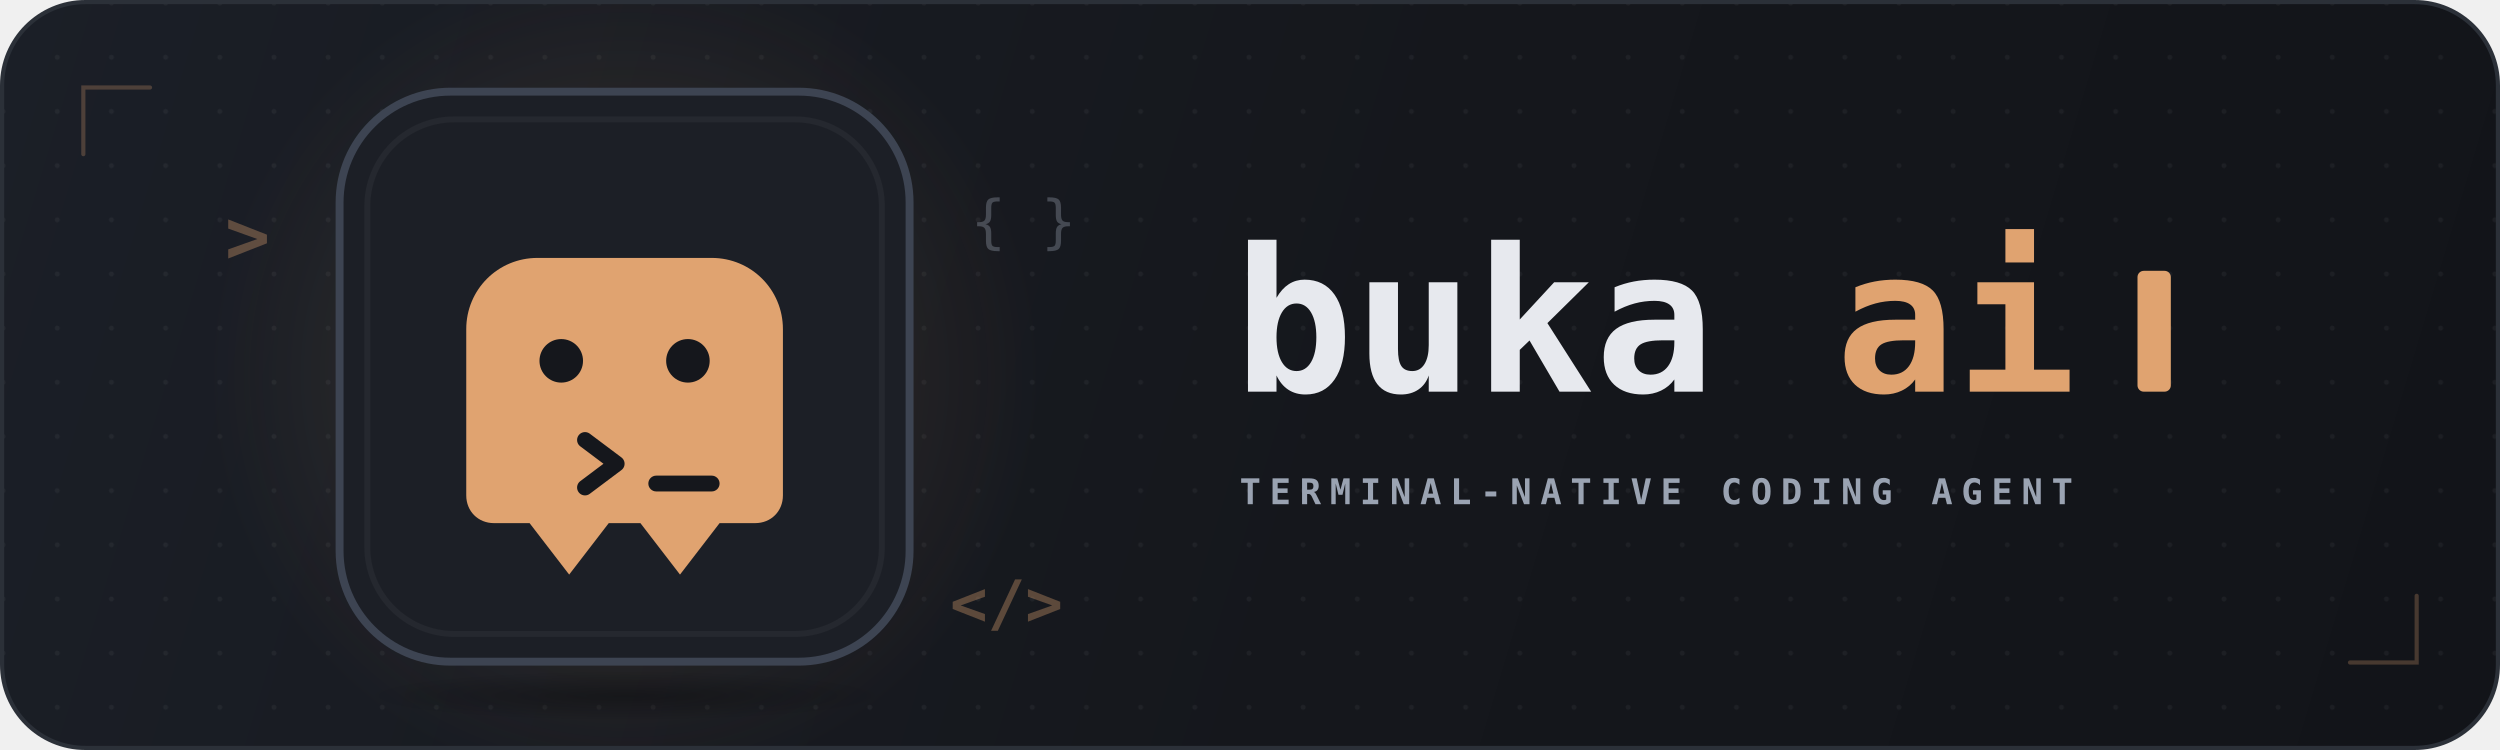
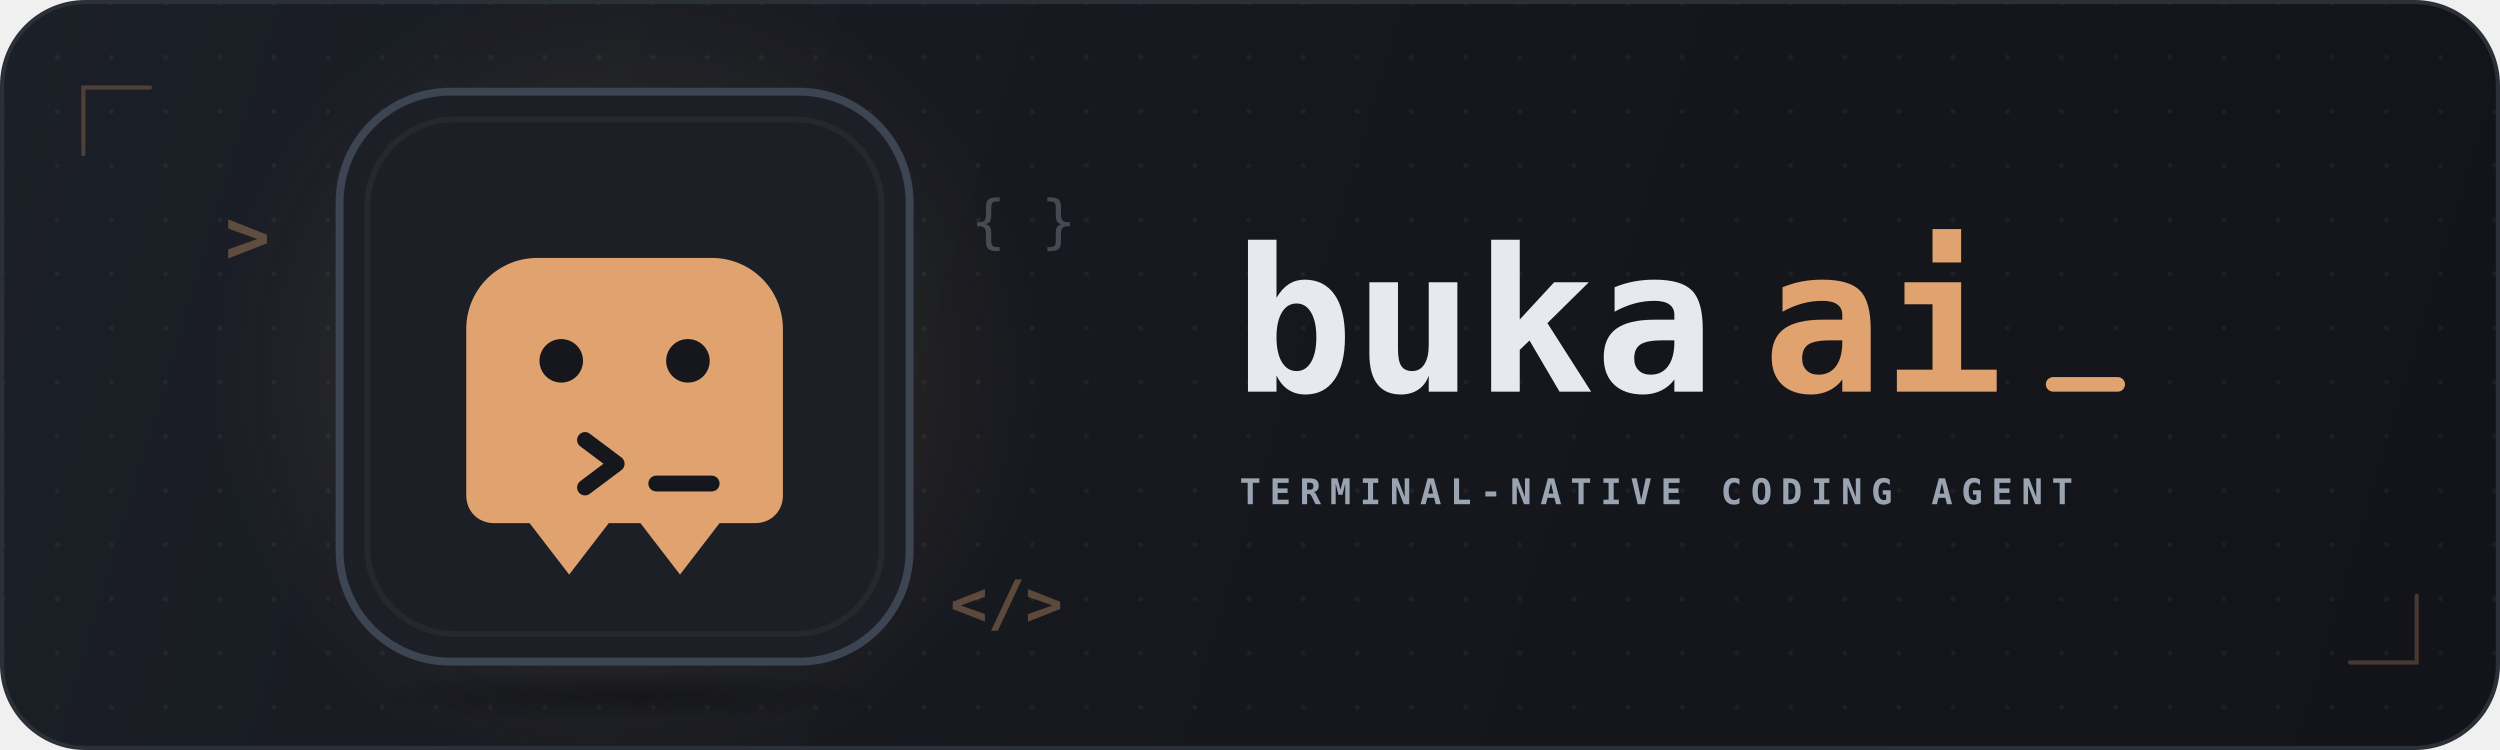
<svg xmlns="http://www.w3.org/2000/svg" width="1200" height="360" viewBox="0 0 1200 360" role="img" aria-labelledby="logo-title logo-desc">
  <defs>
    <linearGradient id="panel" x1="0" y1="0" x2="1200" y2="360" gradientUnits="userSpaceOnUse">
      <stop offset="0" stop-color="#1b1f27" />
      <stop offset="0.55" stop-color="#15171c" />
      <stop offset="1" stop-color="#121419" />
    </linearGradient>
    <radialGradient id="mascot-glow" cx="0.5" cy="0.5" r="0.5">
      <stop offset="0" stop-color="#e0a370" stop-opacity="0.32" />
      <stop offset="0.55" stop-color="#e0a370" stop-opacity="0.12" />
      <stop offset="1" stop-color="#e0a370" stop-opacity="0" />
    </radialGradient>
    <radialGradient id="mascot-shadow" cx="0.5" cy="0.5" r="0.5">
      <stop offset="0" stop-color="#000000" stop-opacity="0.55" />
      <stop offset="1" stop-color="#000000" stop-opacity="0" />
    </radialGradient>
    <pattern id="dots" width="26" height="26" patternUnits="userSpaceOnUse">
      <circle cx="1.5" cy="1.5" r="1.2" fill="#e7e9ee" opacity="0.05" />
    </pattern>
    <clipPath id="card-clip">
      <rect x="1" y="1" width="1198" height="358" rx="40" />
    </clipPath>
+     <clipPath id="word-reveal">
+       <rect class="typing" x="592" y="110" width="372" height="96" />
+     </clipPath>
  </defs>
  <style>
    .float { animation: buka-float 6.4s ease-in-out infinite; }
    .eyes { transform-box: fill-box; transform-origin: center; animation: buka-blink 6.4s infinite; }
    .cursor { animation: buka-cursor 1.15s steps(1) infinite; }
    .glow { opacity: 0.65; transform-box: fill-box; transform-origin: center; animation: buka-glow 6.4s ease-in-out infinite; }
    .shadow { opacity: 0.55; transform-box: fill-box; transform-origin: center; animation: buka-shadow 6.4s ease-in-out infinite; }
    .glyph { opacity: 0.35; animation: buka-glyph 6s ease-in-out infinite; }
    .glyph-a { animation-delay: -1.6s; }
    .glyph-b { animation-delay: -3.2s; animation-duration: 6.8s; }
    .glyph-c { animation-delay: -4.8s; animation-duration: 5.6s; }
-     .word-cursor { animation: buka-cursor 1.15s steps(1) infinite; }
+     .typing { transform-box: fill-box; transform-origin: left center; animation: buka-type 14s both infinite; }
+     .word-cursor { animation: buka-cursor 1.15s steps(1) infinite, buka-cursor-track 14s both infinite; }

    @keyframes buka-float {
      0%, 100% { transform: translateY(0); }
      50% { transform: translateY(-11px); }
    }
    @keyframes buka-blink {
      0%, 89%, 100% { transform: scaleY(1); }
      91% { transform: scaleY(0.08); }
      92.5% { transform: scaleY(1); }
      94% { transform: scaleY(0.08); }
      95.5% { transform: scaleY(1); }
    }
    @keyframes buka-cursor {
      0%, 49%, 100% { opacity: 1; }
      50%, 99% { opacity: 0; }
    }
    @keyframes buka-glow {
      0%, 100% { opacity: 0.65; transform: scale(1); }
      50% { opacity: 1; transform: scale(1.07); }
    }
    @keyframes buka-shadow {
      0%, 100% { opacity: 0.55; transform: scaleX(1); }
      50% { opacity: 0.3; transform: scaleX(0.86); }
    }
    @keyframes buka-glyph {
      0%, 100% { opacity: 0.2; transform: translateY(0); }
      50% { opacity: 0.55; transform: translateY(-10px); }
    }
+     @keyframes buka-type {
+       0% { transform: scaleX(0.145); animation-timing-function: steps(7, end); }
+       17.143% { transform: scaleX(1); }
+       92% { transform: scaleX(1); animation-timing-function: steps(7, end); }
+       100% { transform: scaleX(0); }
+     }
+     @keyframes buka-cursor-track {
+       0% { transform: translateX(-333.45px); animation-timing-function: steps(7, end); }
+       17.143% { transform: translateX(0); }
+       92% { transform: translateX(0); animation-timing-function: steps(7, end); }
+       100% { transform: translateX(-390px); }
+     }
    @media (prefers-reduced-motion: reduce) {
-       .float, .eyes, .cursor, .glow, .shadow, .glyph, .word-cursor { animation: none; }
+       .float, .eyes, .cursor, .glow, .shadow, .glyph, .typing, .word-cursor { animation: none; }
    }
  </style>
  <rect x="1" y="1" width="1198" height="358" rx="40" fill="url(#panel)" />
  <g clip-path="url(#card-clip)">
    <rect x="1" y="1" width="1198" height="358" fill="url(#dots)" />
    <g transform="translate(300 180)">
      <g class="glow">
        <circle cx="0" cy="0" r="198" fill="url(#mascot-glow)" />
      </g>
    </g>
    <g transform="translate(300 334)">
      <ellipse class="shadow" cx="0" cy="0" rx="126" ry="12" fill="url(#mascot-shadow)" />
    </g>
    <path d="M40 74 V42 H72" fill="none" stroke="#e0a370" stroke-opacity="0.26" stroke-width="2" stroke-linecap="round" />
    <path d="M1160 286 V318 H1128" fill="none" stroke="#e0a370" stroke-opacity="0.26" stroke-width="2" stroke-linecap="round" />
    <g class="glyph glyph-a" font-family="ui-monospace, SFMono-Regular, Menlo, Consolas, monospace" font-size="36" font-weight="600" fill="#e0a370">
      <text x="108" y="126">&gt;</text>
    </g>
    <g class="glyph glyph-b" font-family="ui-monospace, SFMono-Regular, Menlo, Consolas, monospace" font-size="28" font-weight="500" fill="#9aa3b2">
      <text x="466" y="116">{ }</text>
    </g>
    <g class="glyph glyph-c" font-family="ui-monospace, SFMono-Regular, Menlo, Consolas, monospace" font-size="30" font-weight="600" fill="#e0a370">
      <text x="456" y="300">&lt;/&gt;</text>
    </g>
    <g transform="translate(163 44) scale(1.9)">
      <g class="float">
        <rect x="0" y="0" width="144" height="144" rx="28" fill="#1c1f26" stroke="#3d4452" stroke-width="2" />
        <rect x="7" y="7" width="130" height="130" rx="22" fill="none" stroke="#ffffff" stroke-opacity="0.04" stroke-width="1.5" />
        <path d="M32 60 C32 50 40 42 50 42 H94 C104 42 112 50 112 60 V102 C112 106 109 109 105 109 H96 L86 122 L76 109 H68 L58 122 L48 109 H39 C35 109 32 106 32 102 Z" fill="#e0a370" />
        <g transform="translate(72 68)">
          <g class="eyes">
            <circle cx="-16" cy="0" r="5.5" fill="#15171c" />
            <circle cx="16" cy="0" r="5.5" fill="#15171c" />
          </g>
        </g>
        <path d="M62 88 L70 94 L62 100" fill="none" stroke="#15171c" stroke-width="4" stroke-linecap="round" stroke-linejoin="round" />
        <rect class="cursor" x="78" y="97" width="18" height="4" rx="2" fill="#15171c" />
      </g>
    </g>
-     <text x="592" y="188" font-family="ui-monospace, SFMono-Regular, Menlo, Consolas, monospace" font-size="96" font-weight="700" fill="#e7e9ee" textLength="403" lengthAdjust="spacing">buka <tspan fill="#e0a370">ai</tspan>
-     </text>
-     <rect class="word-cursor" x="1026" y="130" width="16" height="58" rx="3" fill="#e0a370" />
+     <g clip-path="url(#word-reveal)">
+       <text x="592" y="188" font-family="ui-monospace, SFMono-Regular, Menlo, Consolas, monospace" font-size="96" font-weight="700" fill="#e7e9ee">buka</text>
+       <text x="846" y="188" font-family="ui-monospace, SFMono-Regular, Menlo, Consolas, monospace" font-size="96" font-weight="700" fill="#e0a370">ai</text>
+     </g>
+     <rect class="word-cursor" x="982" y="181" width="38" height="7" rx="3.5" fill="#e0a370" />
    <text x="595" y="242" font-family="ui-monospace, SFMono-Regular, Menlo, Consolas, monospace" font-size="17" font-weight="600" letter-spacing="4.2" fill="#9aa3b2">TERMINAL-NATIVE CODING AGENT</text>
  </g>
  <rect x="1" y="1" width="1198" height="358" rx="40" fill="none" stroke="#2b3038" stroke-width="2" />
</svg>
